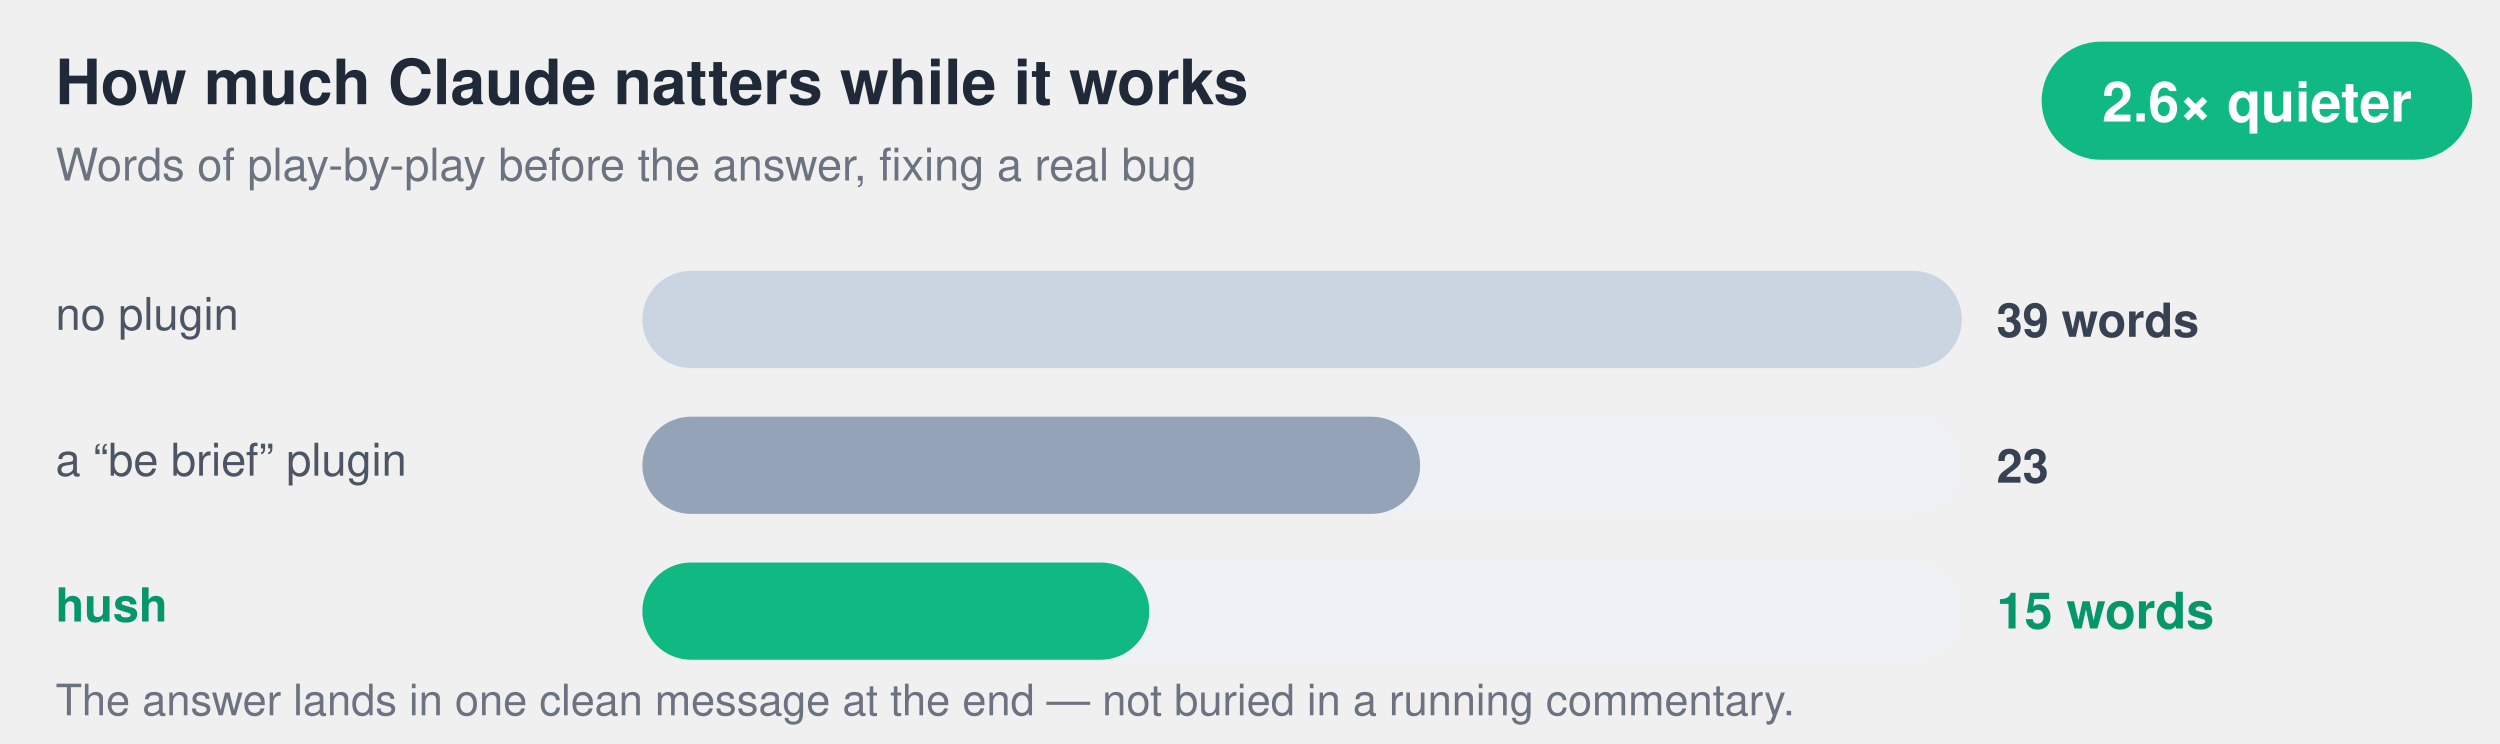
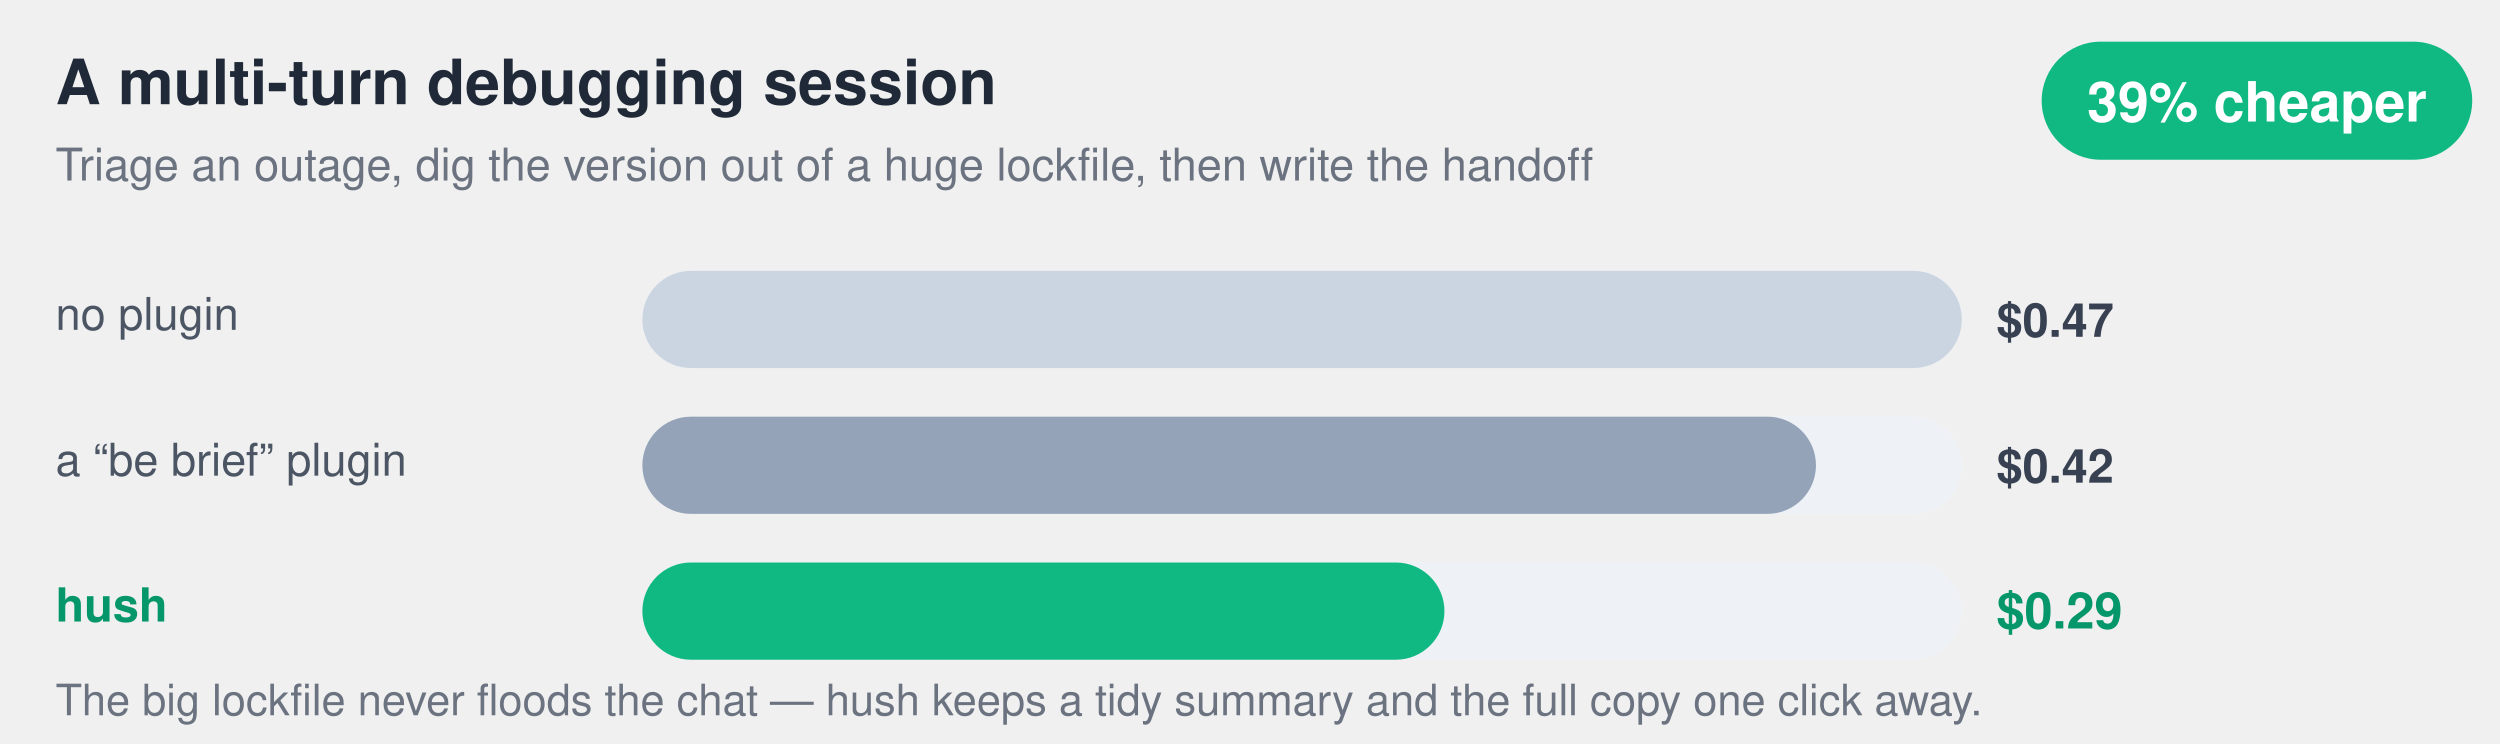
<svg xmlns="http://www.w3.org/2000/svg" viewBox="0 0 720 214" font-family="-apple-system,BlinkMacSystemFont,Segoe UI,Helvetica,Arial,sans-serif">
  <style>
    .title{fill:#1f2937;font-size:18px;font-weight:700}
    .sub{fill:#6b7280;font-size:13px}
    .lab{fill:#4b5563;font-size:13px}
    .hushlab{fill:#059669;font-size:13.5px;font-weight:700}
    .val{fill:#374151;font-size:13.5px;font-weight:600}
    .hushval{fill:#059669;font-size:14.5px;font-weight:700}
    .track{fill:#eef2f6}.base{fill:#cbd5e1}.brief{fill:#94a3b8}.hush{fill:#10b981}
    .foot{fill:#6b7280;font-size:12.5px}.em{fill:#059669;font-weight:700}.badge{fill:#10b981}
    @media (prefers-color-scheme:dark){
      .title{fill:#e6edf3}.sub{fill:#9198a1}.lab{fill:#b0b8c0}.hushlab{fill:#3fb950}
      .val{fill:#c9d1d9}.hushval{fill:#3fb950}.track{fill:#1c2128}.base{fill:#444c56}
      .brief{fill:#768390}.hush{fill:#3fb950}.foot{fill:#9198a1}.em{fill:#3fb950}.badge{fill:#238636}
    }
  </style>
-   <text x="16" y="30" class="title">How much Claude natters while it works</text>
-   <text x="16" y="52" class="sub">Words of play-by-play before the answer, fixing a real bug</text>
+   <text x="16" y="30" class="title">A multi-turn debugging session</text>
+   <text x="16" y="52" class="sub">Triage an outage, dig the version out of a huge lockfile, then write the handoff</text>
  <rect x="588" y="12" width="124" height="34" rx="17" class="badge" />
-   <text x="650" y="35" font-size="16" font-weight="700" fill="#ffffff" text-anchor="middle">2.6× quieter</text>
+   <text x="650" y="35" font-size="16" font-weight="700" fill="#ffffff" text-anchor="middle">39% cheaper</text>
  <text x="16" y="95" class="lab">no plugin</text>
  <rect x="185" y="78" width="380" height="28" rx="14" class="track" />
  <rect x="185" y="78" width="380" height="28" rx="14" class="base" />
-   <text x="575" y="97" class="val">39 words</text>
+   <text x="575" y="97" class="val">$0.47</text>
  <text x="16" y="137" class="lab">a “be brief” plugin</text>
  <rect x="185" y="120" width="380" height="28" rx="14" class="track" />
-   <rect x="185" y="120" width="224" height="28" rx="14" class="brief" />
-   <text x="575" y="139" class="val">23</text>
+   <rect x="185" y="120" width="338" height="28" rx="14" class="brief" />
+   <text x="575" y="139" class="val">$0.42</text>
  <text x="16" y="179" class="hushlab">hush</text>
  <rect x="185" y="162" width="380" height="28" rx="14" class="track" />
-   <rect x="185" y="162" width="146" height="28" rx="14" class="hush" />
-   <text x="575" y="181" class="hushval">15 words</text>
-   <text x="16" y="206" class="foot">The answer lands in one clean message at the end — not buried in a running commentary.</text>
+   <rect x="185" y="162" width="231" height="28" rx="14" class="hush" />
+   <text x="575" y="181" class="hushval">$0.29</text>
+   <text x="16" y="206" class="foot">The big lockfile never floods the chat — hush keeps a tidy summary and the full copy one click away.</text>
</svg>
